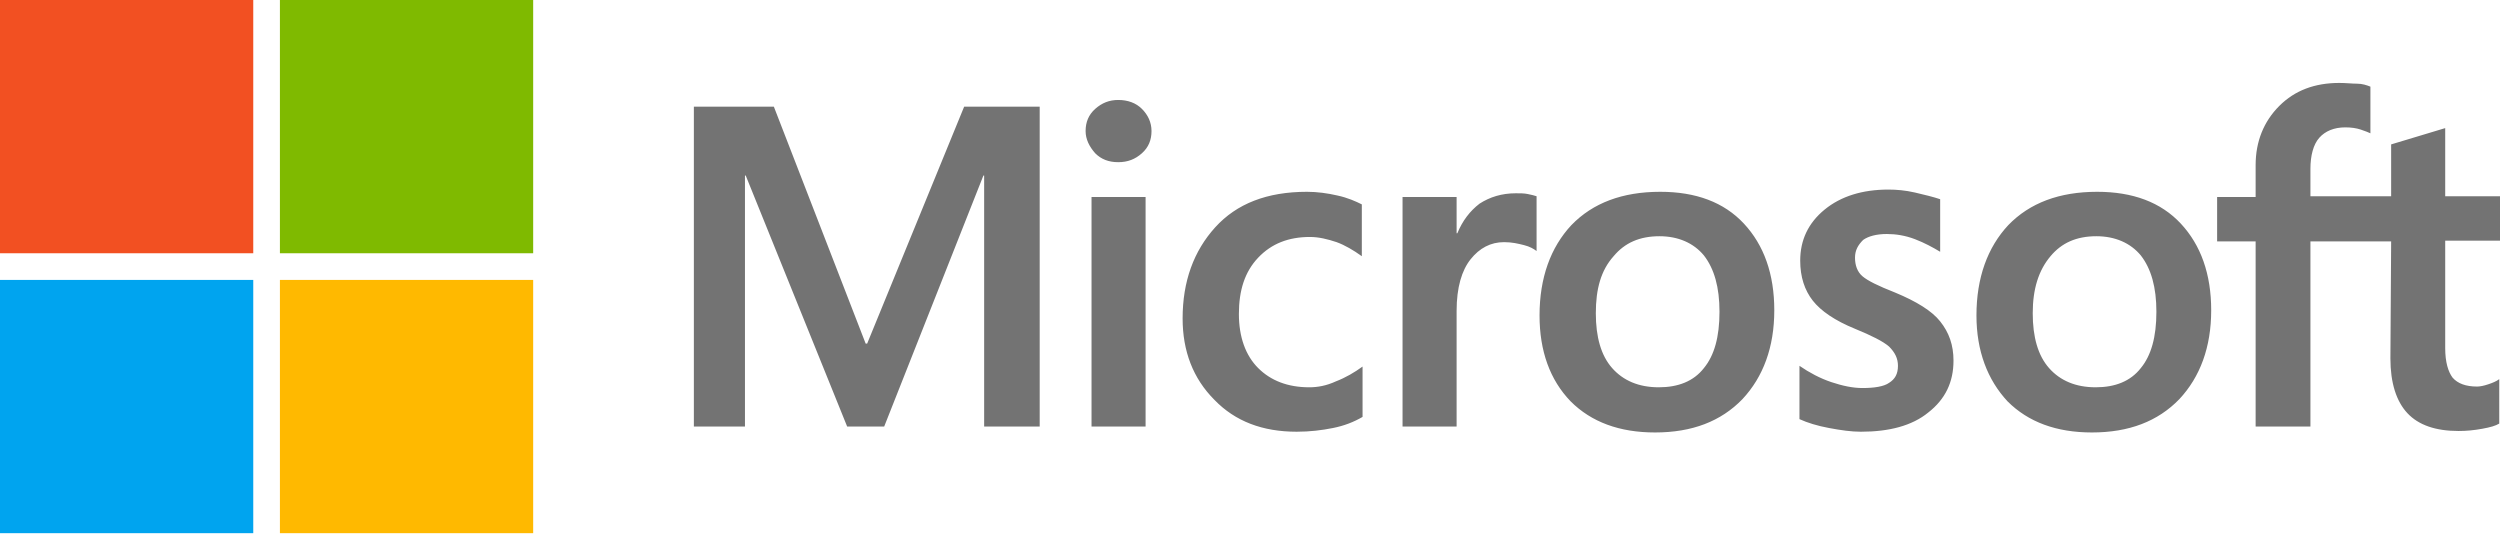
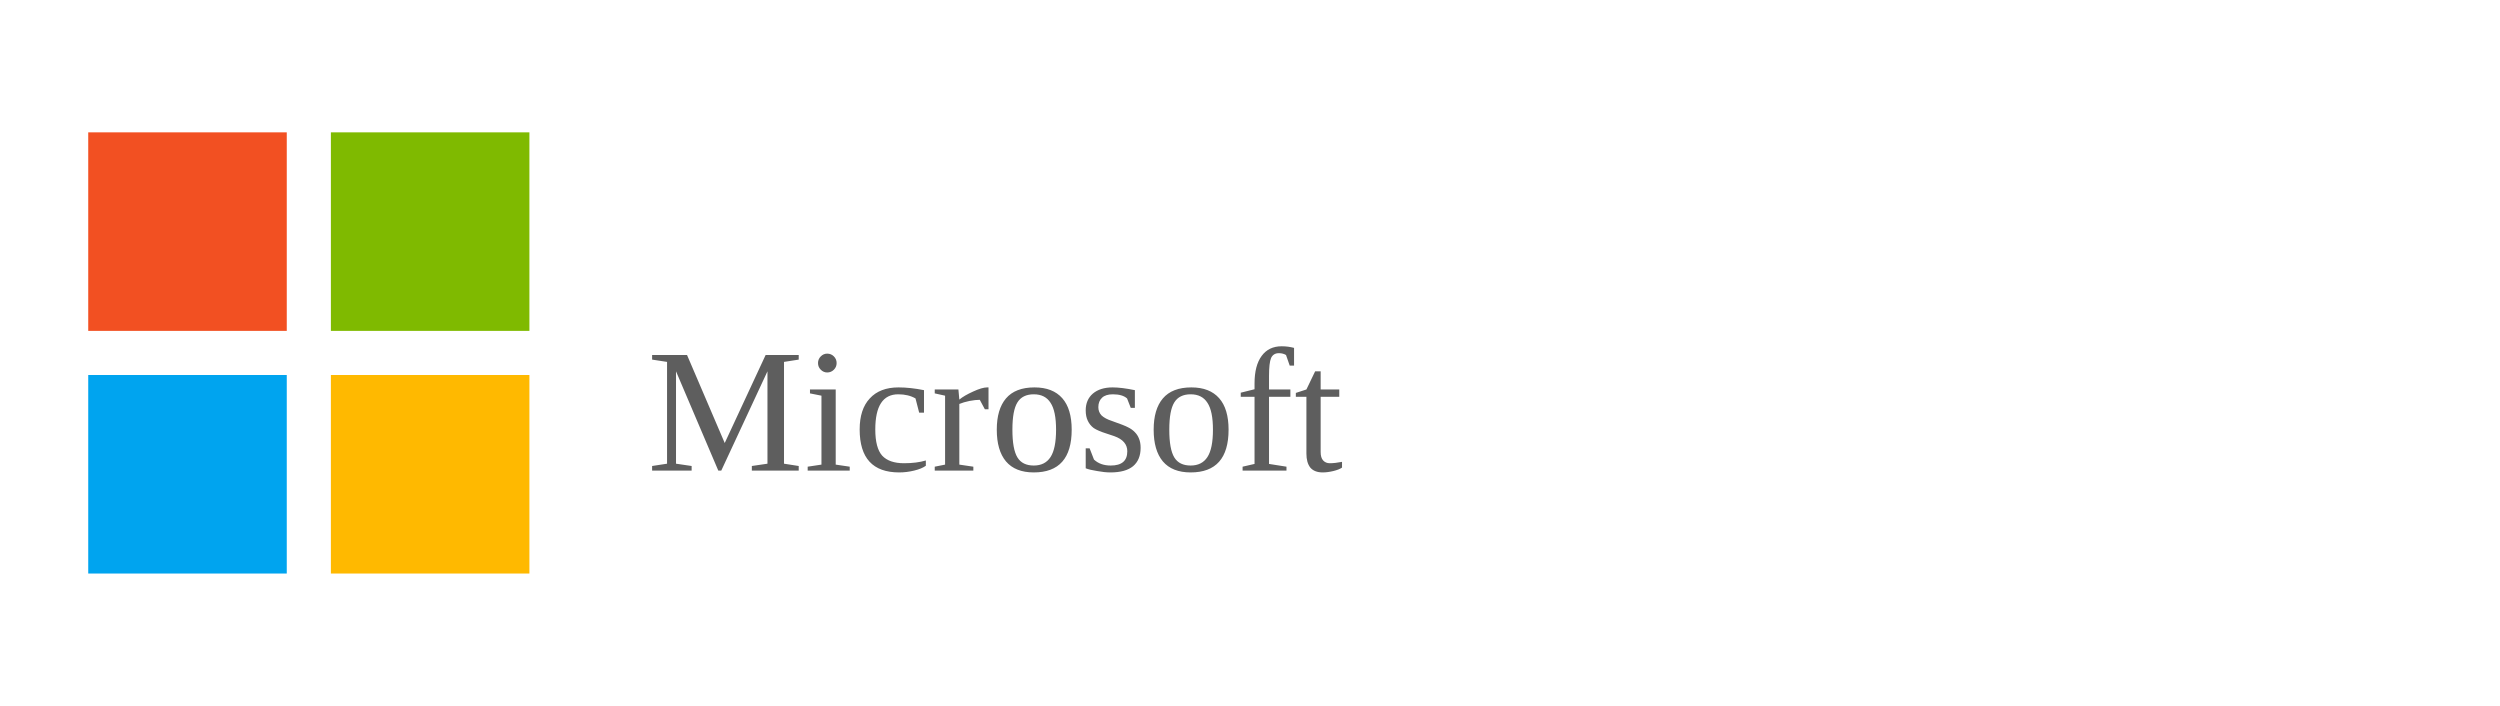
- <svg xmlns="http://www.w3.org/2000/svg" version="1.1" viewBox="0 0 337.6 72">
-   <path fill="#737373" d="M140.4,14.4v43.2h-7.5V23.7h-0.1l-13.4,33.9h-5l-13.7-33.9h-0.1v33.9h-6.9V14.4h10.8l12.4,32h0.2l13.1-32H140.4 z M146.6,17.7c0-1.2,0.4-2.2,1.3-3c0.9-0.8,1.9-1.2,3.1-1.2c1.3,0,2.4,0.4,3.2,1.2s1.3,1.8,1.3,3c0,1.2-0.4,2.2-1.3,3 c-0.9,0.8-1.9,1.2-3.2,1.2s-2.3-0.4-3.1-1.2C147.1,19.8,146.6,18.8,146.6,17.7z M154.7,26.6v31h-7.3v-31H154.7z M176.8,52.3 c1.1,0,2.3-0.2,3.6-0.8c1.3-0.5,2.5-1.2,3.6-2v6.8c-1.2,0.7-2.5,1.2-4,1.5c-1.5,0.3-3.1,0.5-4.9,0.5c-4.6,0-8.3-1.4-11.1-4.3 c-2.9-2.9-4.3-6.6-4.3-11c0-5,1.5-9.1,4.4-12.3c2.9-3.2,7-4.8,12.4-4.8c1.4,0,2.8,0.2,4.1,0.5c1.4,0.3,2.5,0.8,3.3,1.2v7 c-1.1-0.8-2.3-1.5-3.4-1.9c-1.2-0.4-2.4-0.7-3.6-0.7c-2.9,0-5.2,0.9-7,2.8s-2.6,4.4-2.6,7.6c0,3.1,0.9,5.6,2.6,7.3 C171.6,51.4,173.9,52.3,176.8,52.3z M204.7,26.1c0.6,0,1.1,0,1.6,0.1s0.9,0.2,1.2,0.3v7.4c-0.4-0.3-0.9-0.6-1.7-0.8 s-1.6-0.4-2.7-0.4c-1.8,0-3.3,0.8-4.5,2.3s-1.9,3.8-1.9,7v15.6h-7.3v-31h7.3v4.9h0.1c0.7-1.7,1.7-3,3-4 C201.2,26.6,202.8,26.1,204.7,26.1z M207.9,42.6c0-5.1,1.5-9.2,4.3-12.2c2.9-3,6.9-4.5,12-4.5c4.8,0,8.6,1.4,11.3,4.3 s4.1,6.8,4.1,11.7c0,5-1.5,9-4.3,12c-2.9,3-6.8,4.5-11.8,4.5c-4.8,0-8.6-1.4-11.4-4.2C209.3,51.3,207.9,47.4,207.9,42.6z M215.5,42.3c0,3.2,0.7,5.7,2.2,7.4s3.6,2.6,6.3,2.6c2.6,0,4.7-0.8,6.1-2.6c1.4-1.7,2.1-4.2,2.1-7.6c0-3.3-0.7-5.8-2.1-7.6 c-1.4-1.7-3.5-2.6-6-2.6c-2.7,0-4.7,0.9-6.2,2.7C216.2,36.5,215.5,39,215.5,42.3z M250.5,34.8c0,1,0.3,1.9,1,2.5 c0.7,0.6,2.1,1.3,4.4,2.2c2.9,1.2,5,2.5,6.1,3.9c1.2,1.5,1.8,3.2,1.8,5.3c0,2.9-1.1,5.2-3.4,7c-2.2,1.8-5.3,2.6-9.1,2.6 c-1.3,0-2.7-0.2-4.3-0.5c-1.6-0.3-2.9-0.7-4-1.2v-7.2c1.3,0.9,2.8,1.7,4.3,2.2c1.5,0.5,2.9,0.8,4.2,0.8c1.6,0,2.9-0.2,3.6-0.7 c0.8-0.5,1.2-1.2,1.2-2.3c0-1-0.4-1.8-1.2-2.6c-0.8-0.7-2.4-1.5-4.6-2.4c-2.7-1.1-4.6-2.4-5.7-3.8s-1.7-3.2-1.7-5.4 c0-2.8,1.1-5.1,3.3-6.9c2.2-1.8,5.1-2.7,8.6-2.7c1.1,0,2.3,0.1,3.6,0.4s2.5,0.6,3.4,0.9V34c-1-0.6-2.1-1.2-3.4-1.7 c-1.3-0.5-2.6-0.7-3.8-0.7c-1.4,0-2.5,0.3-3.2,0.8C250.9,33.1,250.5,33.8,250.5,34.8z M266.9,42.6c0-5.1,1.5-9.2,4.3-12.2 c2.9-3,6.9-4.5,12-4.5c4.8,0,8.6,1.4,11.3,4.3s4.1,6.8,4.1,11.7c0,5-1.5,9-4.3,12c-2.9,3-6.8,4.5-11.8,4.5c-4.8,0-8.6-1.4-11.4-4.2 C268.4,51.3,266.9,47.4,266.9,42.6z M274.5,42.3c0,3.2,0.7,5.7,2.2,7.4s3.6,2.6,6.3,2.6c2.6,0,4.7-0.8,6.1-2.6 c1.4-1.7,2.1-4.2,2.1-7.6c0-3.3-0.7-5.8-2.1-7.6c-1.4-1.7-3.5-2.6-6-2.6c-2.7,0-4.7,0.9-6.2,2.7C275.3,36.5,274.5,39,274.5,42.3z M322.9,32.6h-10.9v25h-7.4v-25h-5.2v-6h5.2v-4.3c0-3.2,1.1-5.9,3.2-8s4.8-3.1,8.1-3.1c0.9,0,1.7,0.1,2.4,0.1s1.3,0.2,1.8,0.4v6.3 c-0.2-0.1-0.7-0.3-1.3-0.5c-0.6-0.2-1.3-0.3-2.1-0.3c-1.5,0-2.7,0.5-3.5,1.4c-0.8,0.9-1.2,2.4-1.2,4.2v3.7h10.9v-7l7.3-2.2v9.2h7.4 v6h-7.4v14.5c0,1.9,0.4,3.2,1,4c0.7,0.8,1.8,1.2,3.3,1.2c0.4,0,0.9-0.1,1.5-0.3c0.6-0.2,1.1-0.4,1.5-0.7v6c-0.5,0.3-1.2,0.5-2.3,0.7 c-1.1,0.2-2.1,0.3-3.2,0.3c-3.1,0-5.4-0.8-6.9-2.4c-1.5-1.6-2.3-4.1-2.3-7.4L322.9,32.6L322.9,32.6z" />
-   <rect fill="#F25022" width="34.2" height="34.2" />
-   <rect x="37.8" fill="#7FBA00" width="34.2" height="34.2" />
-   <rect y="37.8" fill="#00A4EF" width="34.2" height="34.2" />
-   <rect x="37.8" y="37.8" fill="#FFB900" width="34.2" height="34.2" />
+ <svg xmlns="http://www.w3.org/2000/svg" viewBox="0 0 170 48" width="170" height="48">
+   <rect x="6" y="9" width="13.5" height="13.5" fill="#F25022" />
+   <rect x="22.5" y="9" width="13.5" height="13.5" fill="#7FBA00" />
+   <rect x="6" y="25.5" width="13.5" height="13.5" fill="#00A4EF" />
+   <rect x="22.5" y="25.5" width="13.5" height="13.5" fill="#FFB900" />
+   <text x="44" y="32" fill="#5E5E5E" fontSize="21" fontWeight="600" fontFamily="Segoe UI, -apple-system, system-ui, sans-serif" letterSpacing="-0.3">Microsoft</text>
</svg>
